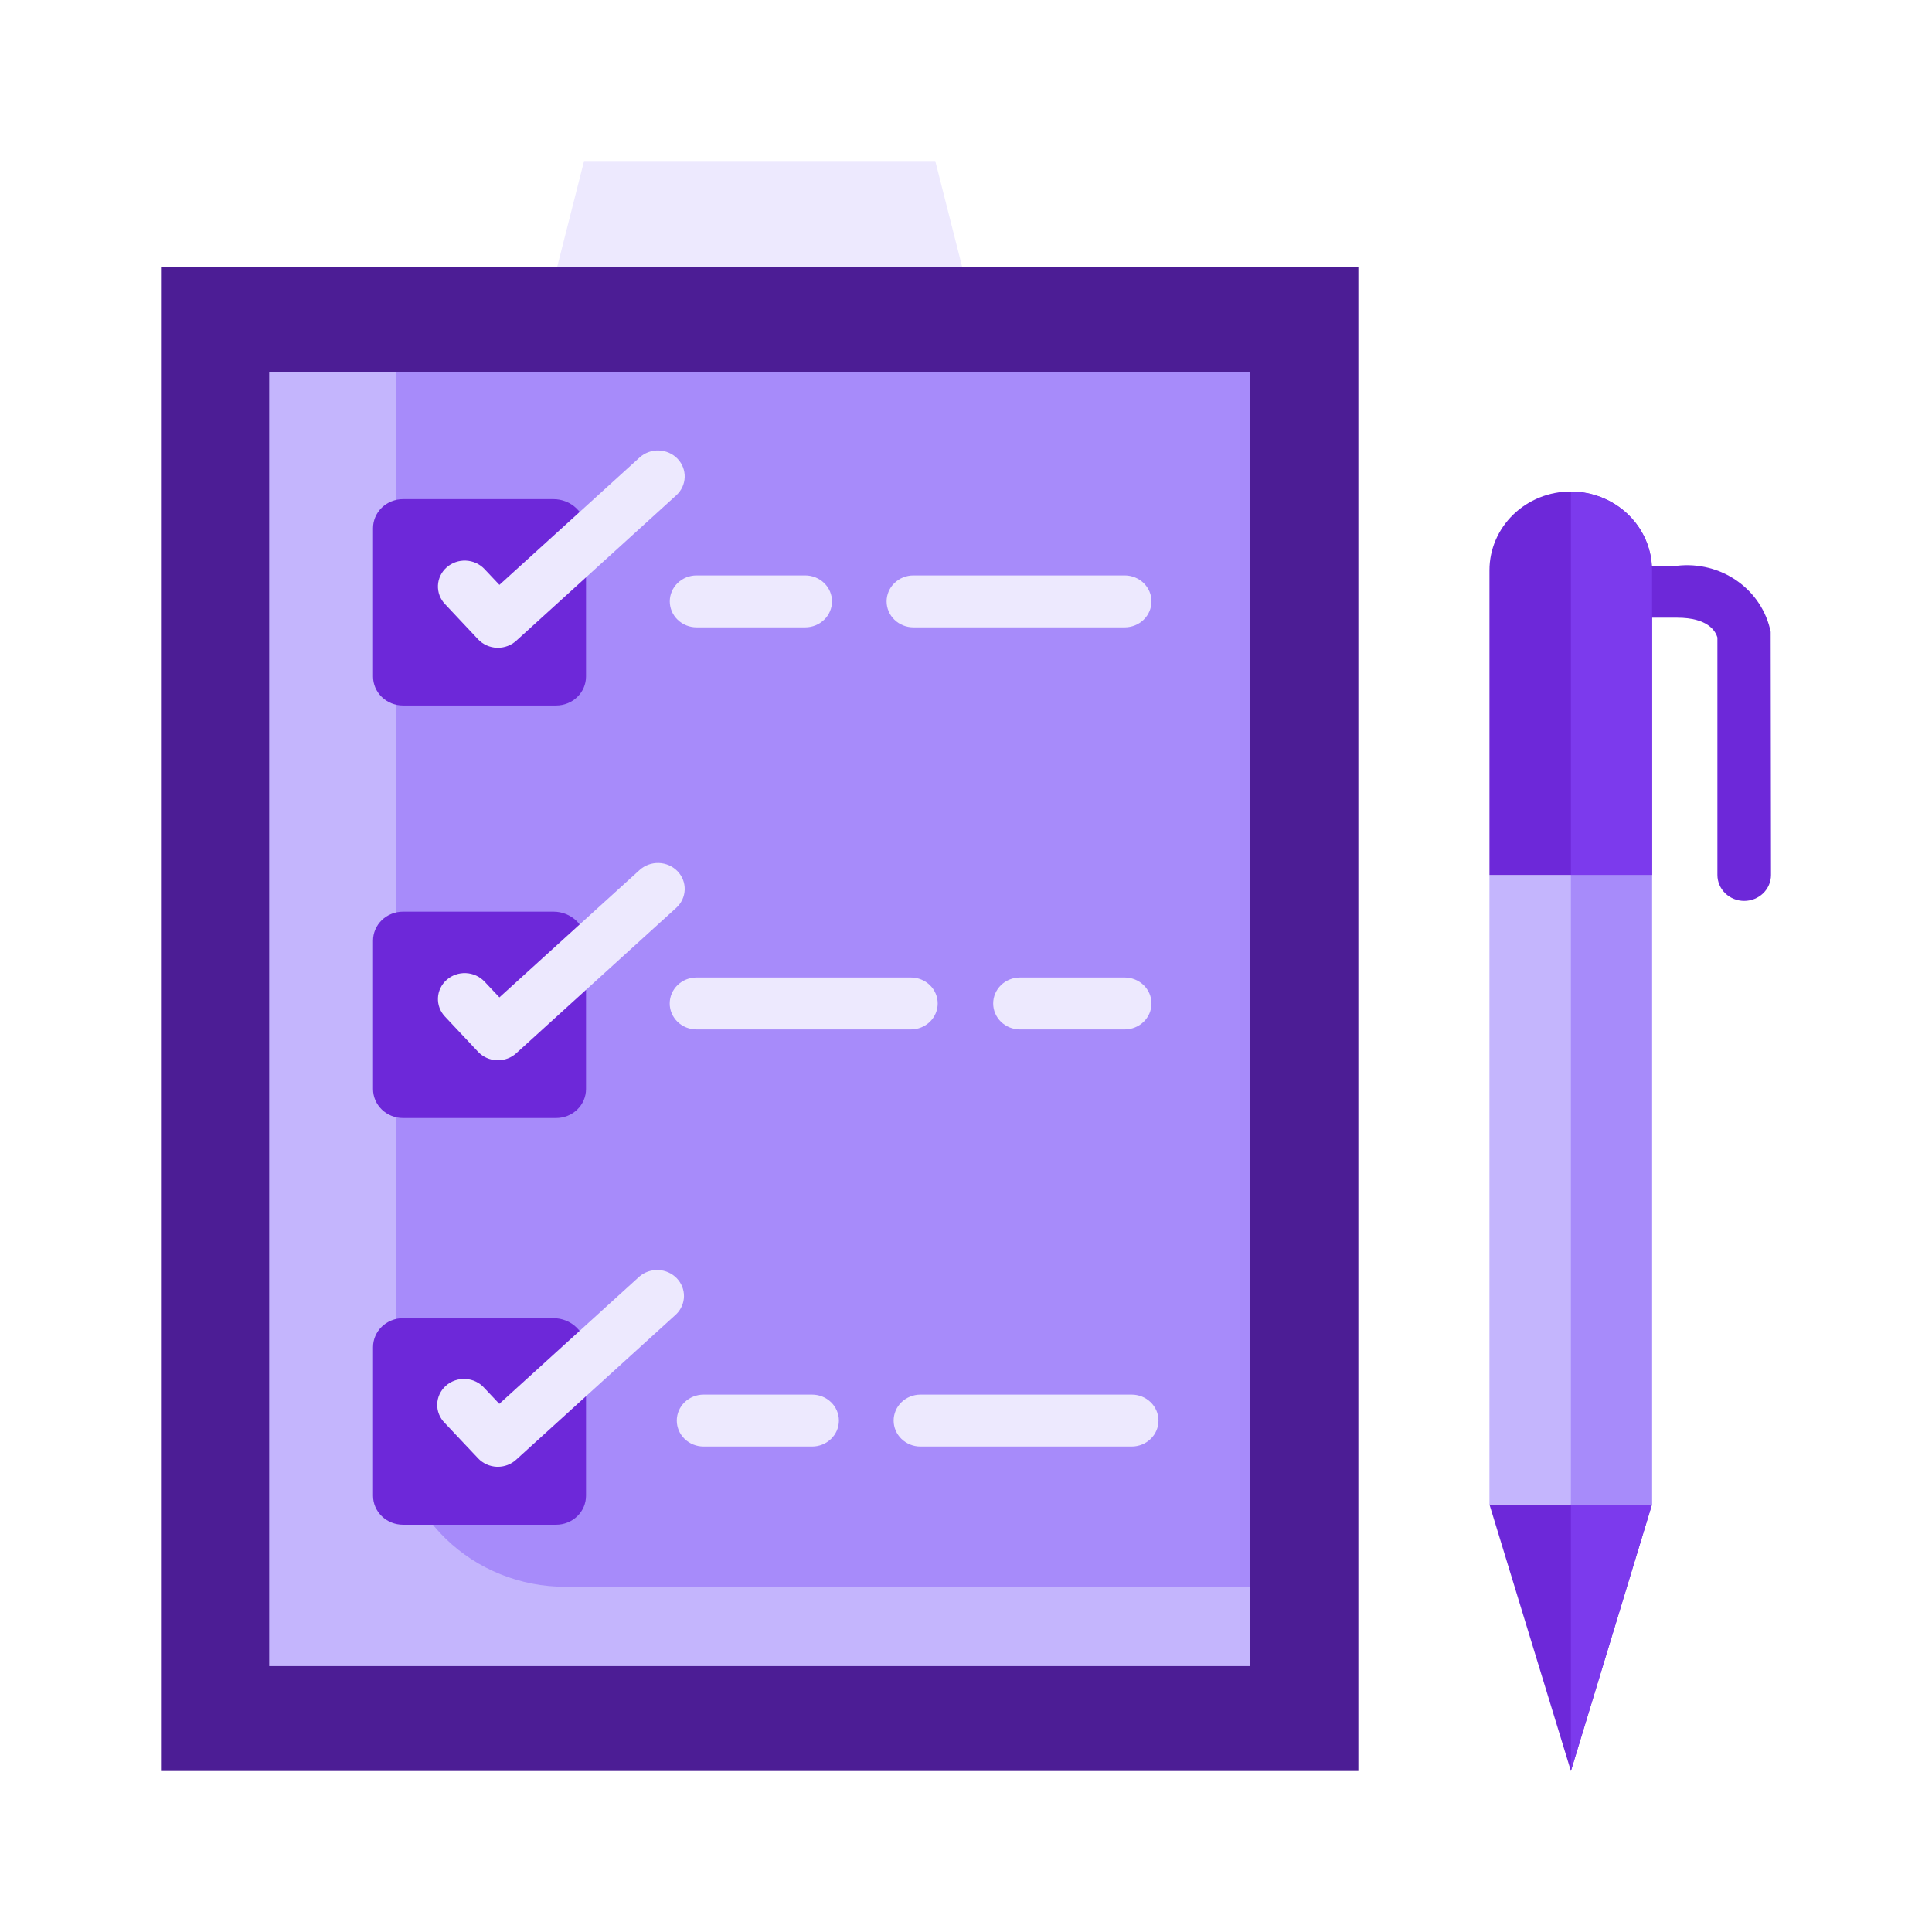
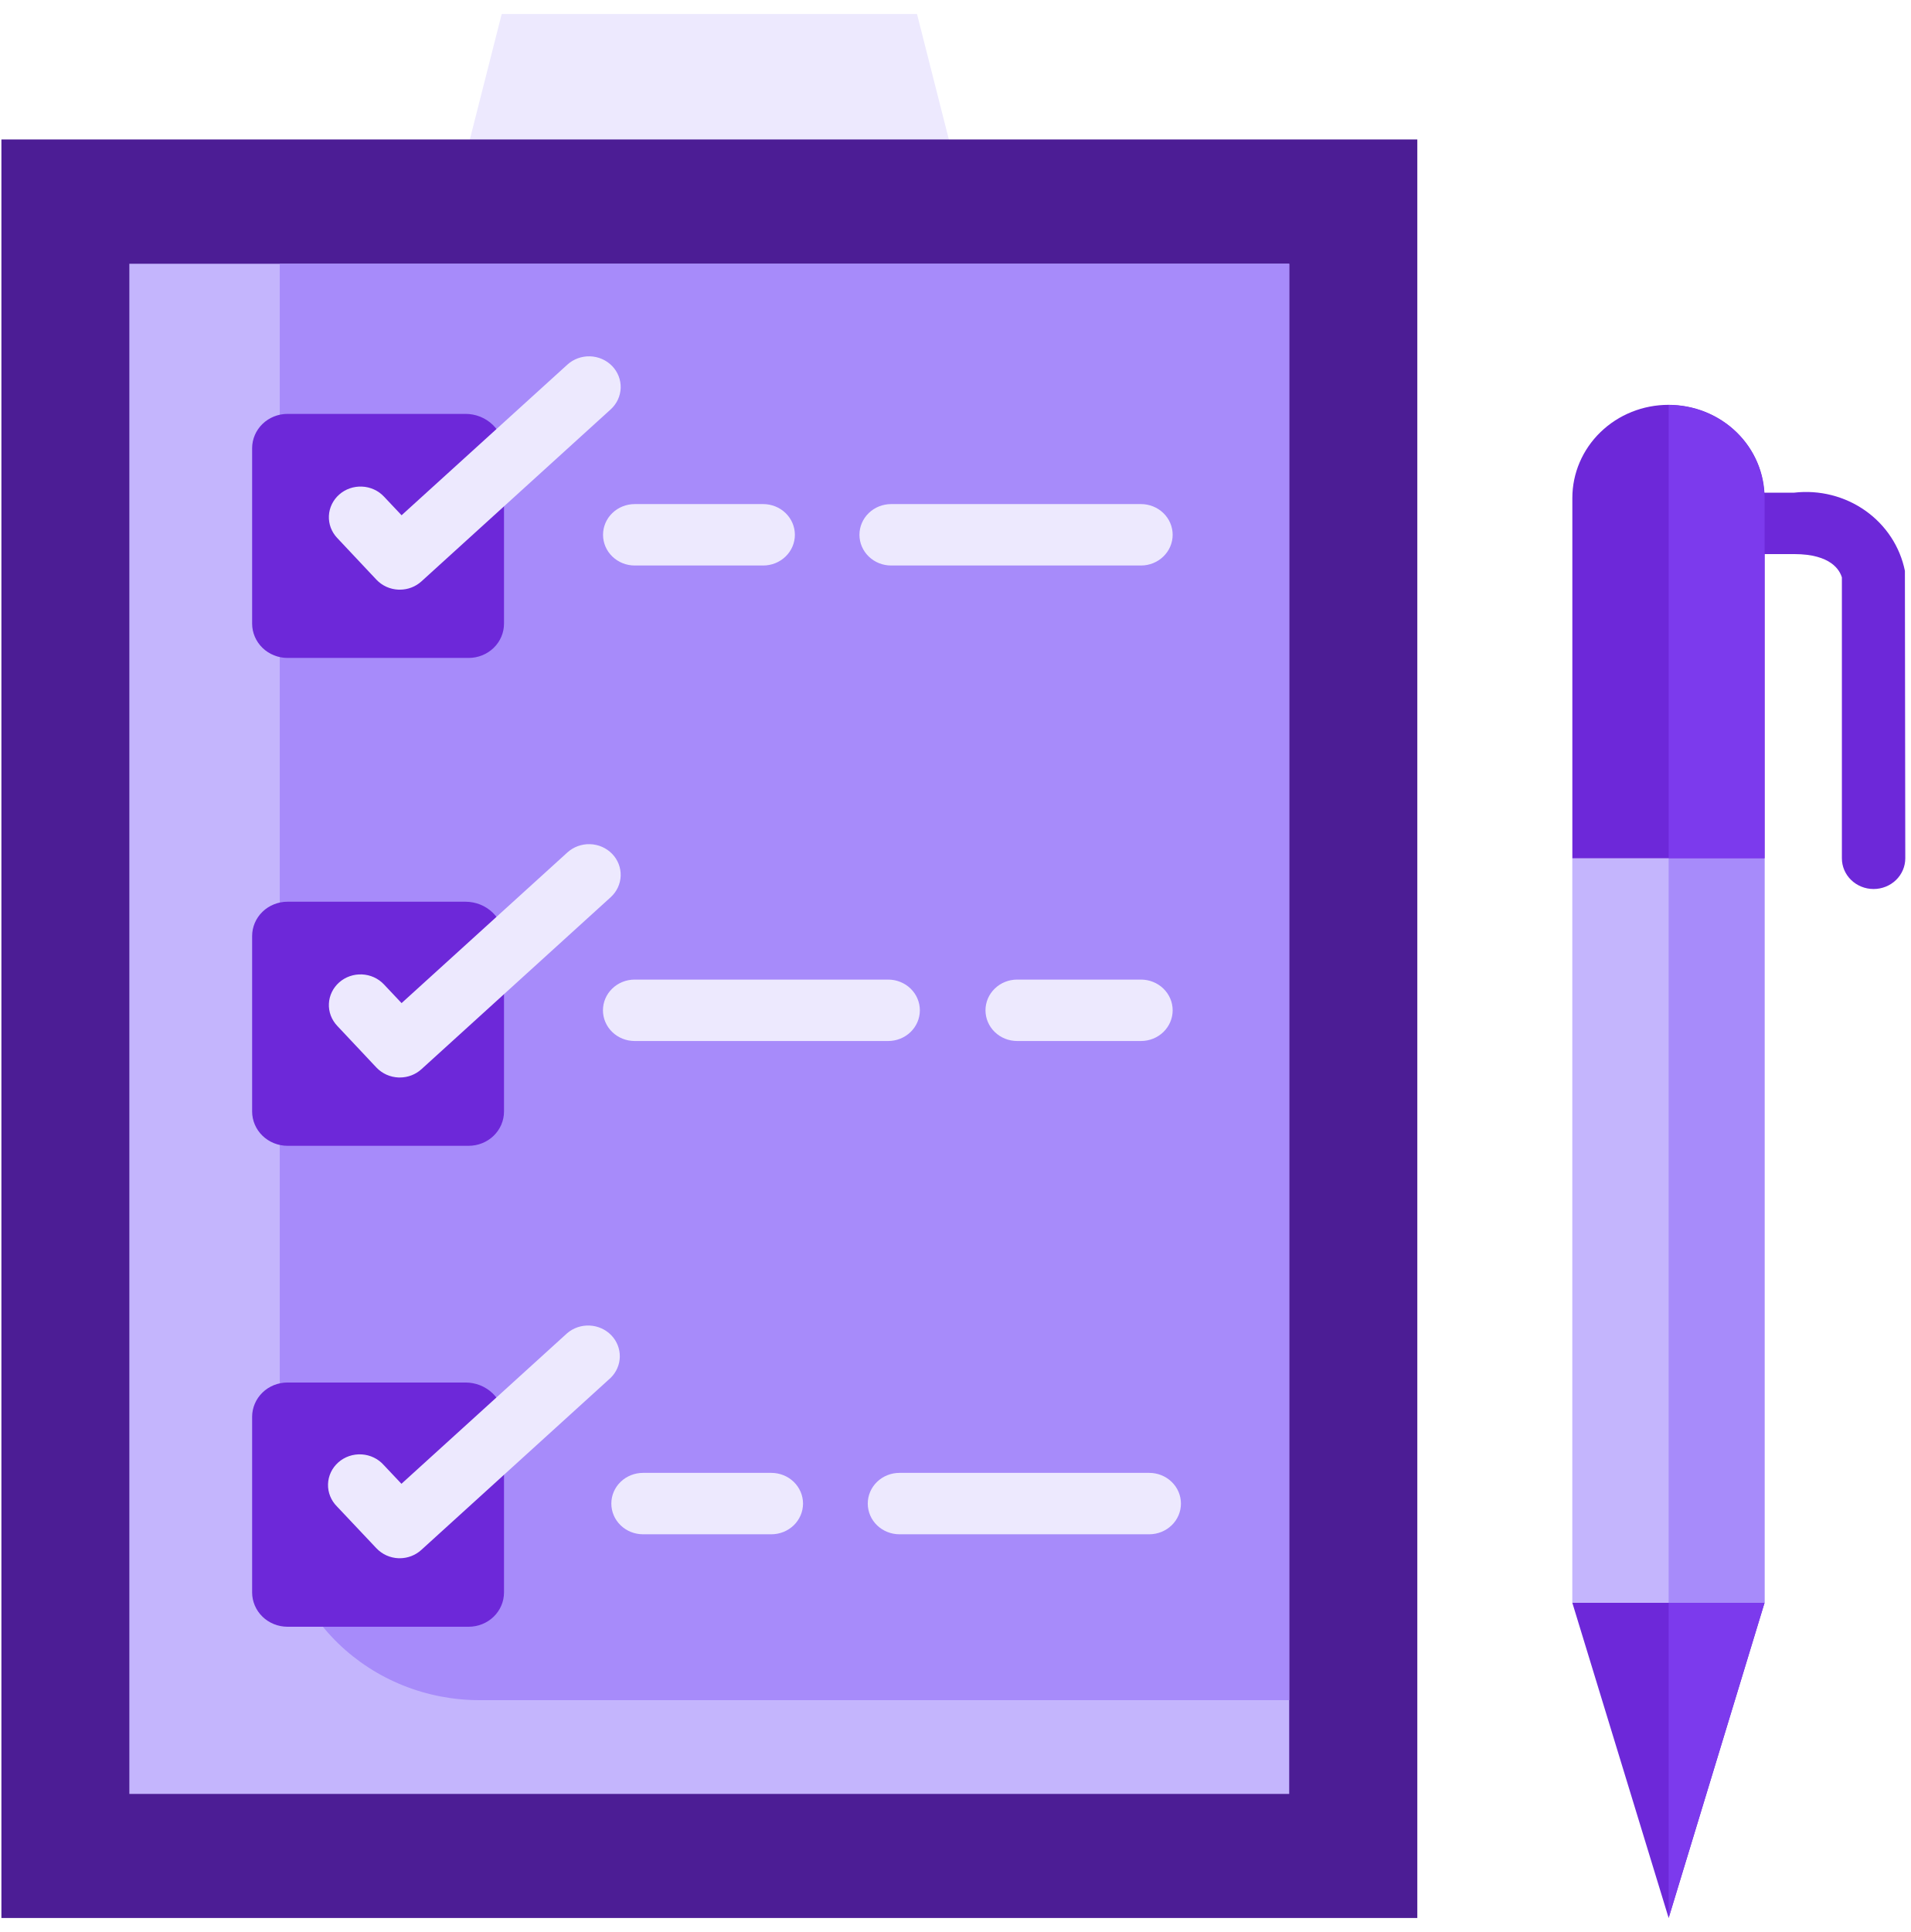
- <svg xmlns="http://www.w3.org/2000/svg" width="136" height="136" viewBox="0 0 136 136" fill="none">
-   <path d="M67.733 18.801V19.162H39.218V18.801L41.114 11.333H65.837L67.733 18.801Z" fill="#EDE9FE" />
-   <path d="M11.333 18.801H95.62V124.667H11.333V18.801Z" fill="#4C1D95" />
-   <path d="M18.949 26.201H87.994V117.282H18.949V26.201Z" fill="#C4B5FD" />
-   <path d="M87.994 26.201V111.7H39.794C38.231 111.7 36.685 111.402 35.242 110.823C33.799 110.243 32.488 109.394 31.384 108.323C30.279 107.253 29.404 105.982 28.807 104.583C28.21 103.185 27.903 101.686 27.904 100.172V26.201H87.994Z" fill="#A78BFA" />
-   <path d="M28.367 35.136C27.808 35.136 27.272 35.351 26.877 35.733C26.482 36.116 26.259 36.635 26.259 37.176V47.622C26.259 48.163 26.482 48.682 26.877 49.065C27.272 49.447 27.808 49.662 28.367 49.662H39.147C39.705 49.662 40.241 49.447 40.636 49.065C41.031 48.682 41.252 48.163 41.252 47.622V37.356C41.252 37.064 41.193 36.776 41.078 36.506C40.962 36.236 40.793 35.992 40.58 35.785C40.367 35.579 40.114 35.416 39.836 35.304C39.558 35.193 39.26 35.136 38.958 35.136H28.367ZM28.367 64.174C27.808 64.174 27.271 64.389 26.876 64.772C26.481 65.155 26.259 65.674 26.259 66.216V76.662C26.259 77.203 26.482 77.722 26.877 78.105C27.272 78.487 27.808 78.702 28.367 78.702H39.147C39.705 78.702 40.241 78.487 40.636 78.105C41.031 77.722 41.252 77.203 41.252 76.662V66.396C41.252 65.807 41.011 65.242 40.581 64.825C40.15 64.408 39.567 64.174 38.958 64.174H28.367ZM28.367 92.792C28.09 92.792 27.816 92.844 27.56 92.947C27.304 93.049 27.072 93.199 26.876 93.389C26.68 93.578 26.525 93.803 26.419 94.051C26.313 94.299 26.259 94.564 26.259 94.832V105.29C26.259 105.832 26.482 106.351 26.877 106.733C27.272 107.116 27.808 107.33 28.367 107.33H39.147C39.705 107.33 40.241 107.116 40.636 106.733C41.031 106.35 41.252 105.831 41.252 105.29V95.012C41.252 94.721 41.193 94.432 41.078 94.162C40.962 93.893 40.793 93.648 40.58 93.442C40.367 93.235 40.114 93.072 39.836 92.96C39.558 92.849 39.26 92.792 38.958 92.792H28.367Z" fill="#6D28D9" />
-   <path d="M79.17 44.161H64.297C63.797 44.161 63.317 43.968 62.963 43.625C62.61 43.283 62.411 42.818 62.411 42.333C62.411 41.848 62.61 41.383 62.963 41.04C63.317 40.697 63.797 40.505 64.297 40.505H79.17C79.67 40.505 80.15 40.697 80.504 41.04C80.858 41.383 81.057 41.848 81.057 42.333C81.057 42.818 80.858 43.283 80.504 43.625C80.15 43.968 79.67 44.161 79.17 44.161ZM56.681 44.161H49.035C48.534 44.161 48.054 43.968 47.701 43.625C47.347 43.283 47.148 42.818 47.148 42.333C47.148 41.848 47.347 41.383 47.701 41.04C48.054 40.697 48.534 40.505 49.035 40.505H56.681C57.181 40.505 57.661 40.697 58.015 41.04C58.369 41.383 58.568 41.848 58.568 42.333C58.568 42.818 58.369 43.283 58.015 43.625C57.661 43.968 57.181 44.161 56.681 44.161ZM79.17 72.465H71.8C71.3 72.465 70.82 72.272 70.466 71.93C70.113 71.587 69.914 71.122 69.914 70.637C69.914 70.152 70.113 69.687 70.466 69.344C70.82 69.002 71.3 68.809 71.8 68.809H79.17C79.67 68.809 80.15 69.002 80.504 69.344C80.858 69.687 81.057 70.152 81.057 70.637C81.057 71.122 80.858 71.587 80.504 71.93C80.15 72.272 79.67 72.465 79.17 72.465ZM64.121 72.465H49.029C48.529 72.465 48.049 72.272 47.696 71.93C47.342 71.587 47.143 71.122 47.143 70.637C47.143 70.152 47.342 69.687 47.696 69.344C48.049 69.002 48.529 68.809 49.029 68.809H64.121C64.621 68.809 65.101 69.002 65.455 69.344C65.809 69.687 66.008 70.152 66.008 70.637C66.008 71.122 65.809 71.587 65.455 71.93C65.101 72.272 64.621 72.465 64.121 72.465ZM35.05 45.599H34.977C34.727 45.589 34.482 45.531 34.255 45.429C34.029 45.327 33.825 45.183 33.656 45.004L31.32 42.518C31.153 42.341 31.023 42.134 30.939 41.908C30.855 41.683 30.818 41.443 30.829 41.204C30.84 40.964 30.9 40.729 31.005 40.512C31.11 40.295 31.259 40.1 31.442 39.938C31.624 39.777 31.838 39.651 32.071 39.57C32.304 39.488 32.551 39.452 32.798 39.463C33.045 39.474 33.288 39.532 33.512 39.634C33.736 39.736 33.937 39.879 34.104 40.056L35.155 41.17L45.025 32.203C45.39 31.872 45.875 31.695 46.375 31.71C46.874 31.726 47.347 31.933 47.689 32.286C48.031 32.64 48.214 33.11 48.198 33.594C48.182 34.078 47.968 34.536 47.603 34.867L36.34 45.104C35.991 45.422 35.529 45.599 35.05 45.599ZM35.05 74.636H34.977C34.727 74.627 34.482 74.569 34.255 74.467C34.029 74.365 33.825 74.221 33.656 74.042L31.32 71.556C31.153 71.379 31.023 71.171 30.939 70.946C30.855 70.72 30.818 70.481 30.829 70.241C30.84 70.002 30.9 69.767 31.005 69.55C31.11 69.332 31.259 69.138 31.442 68.976C31.624 68.814 31.838 68.689 32.071 68.608C32.304 68.526 32.551 68.49 32.798 68.501C33.045 68.512 33.288 68.57 33.512 68.672C33.736 68.773 33.937 68.917 34.104 69.094L35.155 70.208L45.025 61.241C45.39 60.91 45.875 60.733 46.375 60.748C46.874 60.764 47.347 60.971 47.689 61.324C48.031 61.677 48.214 62.148 48.198 62.632C48.182 63.116 47.968 63.574 47.603 63.905L36.34 74.142C35.991 74.46 35.529 74.637 35.05 74.636ZM35.05 103.253H34.977C34.727 103.243 34.482 103.185 34.255 103.083C34.029 102.981 33.825 102.837 33.656 102.658L31.312 100.172C31.135 99.996 30.997 99.788 30.905 99.56C30.813 99.332 30.769 99.088 30.777 98.843C30.784 98.598 30.842 98.357 30.947 98.134C31.053 97.911 31.203 97.711 31.39 97.546C31.577 97.38 31.796 97.253 32.035 97.172C32.273 97.09 32.526 97.056 32.779 97.071C33.031 97.086 33.278 97.15 33.504 97.26C33.731 97.369 33.932 97.522 34.096 97.708L35.148 98.822L45.018 89.852C45.386 89.54 45.865 89.379 46.354 89.402C46.842 89.425 47.303 89.632 47.637 89.978C47.972 90.324 48.154 90.782 48.147 91.256C48.139 91.731 47.941 92.183 47.596 92.519L36.332 102.755C35.986 103.073 35.527 103.251 35.05 103.253ZM79.663 101.827H64.793C64.293 101.827 63.813 101.634 63.459 101.291C63.105 100.949 62.906 100.484 62.906 99.999C62.906 99.514 63.105 99.049 63.459 98.706C63.813 98.363 64.293 98.171 64.793 98.171H79.663C80.163 98.171 80.643 98.363 80.997 98.706C81.351 99.049 81.55 99.514 81.55 99.999C81.55 100.484 81.351 100.949 80.997 101.291C80.643 101.634 80.163 101.827 79.663 101.827ZM57.166 101.827H49.528C49.027 101.827 48.547 101.634 48.194 101.291C47.84 100.949 47.641 100.484 47.641 99.999C47.641 99.514 47.84 99.049 48.194 98.706C48.547 98.363 49.027 98.171 49.528 98.171H57.166C57.667 98.171 58.147 98.363 58.5 98.706C58.854 99.049 59.053 99.514 59.053 99.999C59.053 100.484 58.854 100.949 58.5 101.291C58.147 101.634 57.667 101.827 57.166 101.827Z" fill="#EDE9FE" />
-   <path d="M124.667 61.59C124.667 62.075 124.468 62.54 124.114 62.883C123.761 63.225 123.281 63.418 122.78 63.418C122.28 63.418 121.8 63.225 121.446 62.883C121.093 62.54 120.894 62.075 120.894 61.59V44.87C120.768 44.456 120.265 43.481 118.052 43.481H116.155V40.142C116.159 40.036 116.151 39.929 116.13 39.825H118.054C119.556 39.652 121.07 40.035 122.293 40.899C123.515 41.762 124.355 43.042 124.644 44.48L124.667 61.59ZM116.291 105.9L110.581 124.667L104.846 105.9H116.291Z" fill="#6D28D9" />
-   <path d="M104.846 61.59H116.291V105.9H104.846V61.59Z" fill="#C4B5FD" />
-   <path d="M116.293 40.142V61.59H104.848V40.142C104.848 38.671 105.451 37.261 106.524 36.221C107.598 35.181 109.053 34.597 110.571 34.597C112.088 34.597 113.544 35.181 114.617 36.221C115.69 37.261 116.293 38.671 116.293 40.142Z" fill="#6D28D9" />
-   <path d="M116.29 105.9L110.581 124.667V105.9H116.29Z" fill="#7C3AED" />
-   <path d="M110.581 61.59H116.29V105.9H110.581V61.59Z" fill="#A78BFA" />
-   <path d="M116.293 40.142V61.59H110.583V34.609C112.04 34.609 113.441 35.149 114.499 36.119C115.556 37.09 116.189 38.416 116.268 39.825C116.289 39.93 116.297 40.036 116.293 40.142Z" fill="#7C3AED" />
+ <svg xmlns="http://www.w3.org/2000/svg" width="91" height="92" viewBox="0 0 91 92" fill="none">
+   <path d="M45.187 6.641V6.929H22.375V6.641L23.892 0.667H43.67L45.187 6.641Z" fill="#EDE9FE" />
+   <path d="M0.067 6.641H67.496V91.333H0.067V6.641Z" fill="#4C1D95" />
+   <path d="M6.16 12.56H61.395V85.425H6.16V12.56Z" fill="#C4B5FD" />
+   <path d="M61.395 12.56V80.96H22.835C21.585 80.96 20.348 80.722 19.194 80.258C18.039 79.795 16.99 79.115 16.107 78.259C15.224 77.402 14.523 76.385 14.046 75.266C13.568 74.148 13.322 72.948 13.323 71.738V12.56H61.395Z" fill="#A78BFA" />
+   <path d="M13.694 19.709C13.247 19.709 12.818 19.881 12.502 20.187C12.186 20.493 12.008 20.908 12.007 21.341V29.698C12.008 30.131 12.186 30.546 12.502 30.852C12.818 31.158 13.247 31.33 13.694 31.33H22.318C22.765 31.33 23.193 31.158 23.509 30.852C23.825 30.546 24.002 30.131 24.002 29.698V21.485C24.002 21.252 23.955 21.02 23.862 20.805C23.77 20.589 23.635 20.393 23.465 20.228C23.294 20.063 23.092 19.933 22.869 19.843C22.646 19.754 22.408 19.709 22.167 19.709H13.694ZM13.694 42.939C13.246 42.939 12.817 43.111 12.501 43.417C12.185 43.724 12.007 44.139 12.007 44.573V52.93C12.008 53.363 12.186 53.778 12.502 54.084C12.818 54.39 13.247 54.562 13.694 54.562H22.318C22.765 54.562 23.193 54.39 23.509 54.084C23.825 53.778 24.002 53.363 24.002 52.93V44.717C24.002 44.245 23.809 43.793 23.465 43.46C23.12 43.126 22.654 42.939 22.167 42.939H13.694ZM13.694 65.834C13.472 65.834 13.253 65.876 13.048 65.957C12.844 66.039 12.658 66.159 12.501 66.311C12.345 66.463 12.22 66.643 12.136 66.841C12.051 67.039 12.007 67.251 12.007 67.466V75.832C12.008 76.265 12.186 76.68 12.502 76.987C12.818 77.293 13.247 77.464 13.694 77.464H22.318C22.765 77.464 23.193 77.293 23.509 76.986C23.825 76.68 24.002 76.265 24.002 75.832V67.61C24.002 67.377 23.955 67.145 23.862 66.93C23.77 66.714 23.635 66.518 23.465 66.353C23.294 66.188 23.092 66.058 22.869 65.968C22.646 65.879 22.408 65.834 22.167 65.834H13.694Z" fill="#6D28D9" />
+   <path d="M54.336 26.929H42.438C42.038 26.929 41.654 26.775 41.371 26.5C41.088 26.226 40.929 25.854 40.929 25.466C40.929 25.078 41.088 24.707 41.371 24.432C41.654 24.158 42.038 24.004 42.438 24.004H54.336C54.736 24.004 55.12 24.158 55.403 24.432C55.686 24.707 55.845 25.078 55.845 25.466C55.845 25.854 55.686 26.226 55.403 26.5C55.12 26.775 54.736 26.929 54.336 26.929ZM36.345 26.929H30.228C29.827 26.929 29.443 26.775 29.16 26.5C28.877 26.226 28.718 25.854 28.718 25.466C28.718 25.078 28.877 24.707 29.16 24.432C29.443 24.158 29.827 24.004 30.228 24.004H36.345C36.745 24.004 37.129 24.158 37.412 24.432C37.695 24.707 37.854 25.078 37.854 25.466C37.854 25.854 37.695 26.226 37.412 26.5C37.129 26.775 36.745 26.929 36.345 26.929ZM54.336 49.572H48.44C48.04 49.572 47.656 49.418 47.373 49.144C47.09 48.869 46.931 48.498 46.931 48.11C46.931 47.722 47.09 47.35 47.373 47.076C47.656 46.801 48.04 46.647 48.44 46.647H54.336C54.736 46.647 55.12 46.801 55.403 47.076C55.686 47.35 55.845 47.722 55.845 48.11C55.845 48.498 55.686 48.869 55.403 49.144C55.12 49.418 54.736 49.572 54.336 49.572ZM42.297 49.572H30.224C29.823 49.572 29.439 49.418 29.156 49.144C28.873 48.869 28.714 48.498 28.714 48.11C28.714 47.722 28.873 47.35 29.156 47.076C29.439 46.801 29.823 46.647 30.224 46.647H42.297C42.697 46.647 43.081 46.801 43.364 47.076C43.647 47.35 43.806 47.722 43.806 48.11C43.806 48.498 43.647 48.869 43.364 49.144C43.081 49.418 42.697 49.572 42.297 49.572ZM19.04 28.079H18.981C18.782 28.071 18.585 28.025 18.404 27.944C18.223 27.862 18.06 27.746 17.925 27.603L16.055 25.614C15.922 25.473 15.819 25.307 15.751 25.127C15.684 24.946 15.654 24.755 15.663 24.563C15.672 24.371 15.72 24.183 15.804 24.01C15.888 23.836 16.007 23.68 16.153 23.551C16.299 23.421 16.471 23.321 16.657 23.256C16.843 23.191 17.041 23.162 17.238 23.171C17.436 23.179 17.63 23.226 17.809 23.307C17.989 23.389 18.15 23.503 18.283 23.645L19.124 24.536L27.02 17.363C27.312 17.098 27.7 16.956 28.1 16.968C28.499 16.981 28.878 17.147 29.151 17.429C29.424 17.712 29.571 18.088 29.558 18.475C29.545 18.863 29.374 19.229 29.083 19.494L20.072 27.683C19.793 27.938 19.423 28.08 19.04 28.079ZM19.04 51.309H18.981C18.782 51.301 18.585 51.255 18.404 51.174C18.223 51.092 18.06 50.976 17.925 50.834L16.055 48.845C15.922 48.703 15.819 48.537 15.751 48.357C15.684 48.176 15.654 47.985 15.663 47.793C15.672 47.602 15.72 47.413 15.804 47.24C15.888 47.066 16.007 46.91 16.153 46.781C16.299 46.651 16.471 46.551 16.657 46.486C16.843 46.421 17.041 46.392 17.238 46.401C17.436 46.41 17.63 46.456 17.809 46.537C17.989 46.619 18.15 46.734 18.283 46.875L19.124 47.767L27.02 40.593C27.312 40.328 27.7 40.186 28.1 40.199C28.499 40.211 28.878 40.377 29.151 40.659C29.424 40.942 29.571 41.318 29.558 41.706C29.545 42.093 29.374 42.459 29.083 42.724L20.072 50.913C19.793 51.168 19.423 51.31 19.04 51.309ZM19.04 74.202H18.981C18.782 74.194 18.585 74.148 18.404 74.067C18.223 73.985 18.06 73.869 17.925 73.726L16.049 71.738C15.908 71.597 15.797 71.431 15.724 71.248C15.65 71.065 15.615 70.87 15.621 70.674C15.627 70.478 15.674 70.285 15.758 70.107C15.842 69.929 15.963 69.769 16.112 69.637C16.262 69.504 16.437 69.403 16.628 69.337C16.819 69.272 17.021 69.245 17.223 69.257C17.425 69.269 17.622 69.32 17.803 69.408C17.984 69.495 18.145 69.617 18.277 69.766L19.118 70.657L27.014 63.482C27.309 63.232 27.692 63.103 28.083 63.122C28.474 63.14 28.842 63.306 29.11 63.582C29.377 63.859 29.523 64.226 29.517 64.605C29.511 64.984 29.353 65.347 29.077 65.615L20.066 73.804C19.788 74.059 19.421 74.201 19.04 74.202ZM54.73 73.061H42.834C42.434 73.061 42.05 72.907 41.767 72.633C41.484 72.359 41.325 71.987 41.325 71.599C41.325 71.211 41.484 70.839 41.767 70.565C42.05 70.291 42.434 70.137 42.834 70.137H54.73C55.131 70.137 55.514 70.291 55.797 70.565C56.081 70.839 56.239 71.211 56.239 71.599C56.239 71.987 56.081 72.359 55.797 72.633C55.514 72.907 55.131 73.061 54.73 73.061ZM36.733 73.061H30.622C30.222 73.061 29.838 72.907 29.555 72.633C29.272 72.359 29.113 71.987 29.113 71.599C29.113 71.211 29.272 70.839 29.555 70.565C29.838 70.291 30.222 70.137 30.622 70.137H36.733C37.133 70.137 37.517 70.291 37.8 70.565C38.083 70.839 38.242 71.211 38.242 71.599C38.242 71.987 38.083 72.359 37.8 72.633C37.517 72.907 37.133 73.061 36.733 73.061Z" fill="#EDE9FE" />
+   <path d="M90.734 40.872C90.734 41.26 90.575 41.632 90.292 41.906C90.009 42.18 89.625 42.334 89.225 42.334C88.824 42.334 88.441 42.18 88.157 41.906C87.874 41.632 87.715 41.26 87.715 40.872V27.496C87.615 27.165 87.212 26.385 85.442 26.385H83.924V23.714C83.928 23.629 83.921 23.544 83.904 23.46H85.444C86.645 23.321 87.857 23.628 88.835 24.319C89.812 25.01 90.484 26.033 90.716 27.184L90.734 40.872ZM84.033 76.32L79.465 91.333L74.877 76.32H84.033Z" fill="#6D28D9" />
+   <path d="M74.877 40.872H84.033V76.32H74.877V40.872Z" fill="#C4B5FD" />
+   <path d="M84.034 23.713V40.872H74.879V23.713C74.879 22.537 75.361 21.409 76.22 20.577C77.078 19.745 78.243 19.278 79.457 19.278C80.671 19.278 81.835 19.745 82.694 20.577C83.552 21.409 84.034 22.537 84.034 23.713Z" fill="#6D28D9" />
+   <path d="M84.033 76.32L79.465 91.333V76.32H84.033Z" fill="#7C3AED" />
+   <path d="M79.465 40.872H84.033V76.32H79.465V40.872Z" fill="#A78BFA" />
+   <path d="M84.034 23.714V40.872H79.467V19.288C80.632 19.287 81.753 19.719 82.599 20.495C83.445 21.272 83.952 22.333 84.014 23.46C84.031 23.544 84.038 23.629 84.034 23.714Z" fill="#7C3AED" />
</svg>
